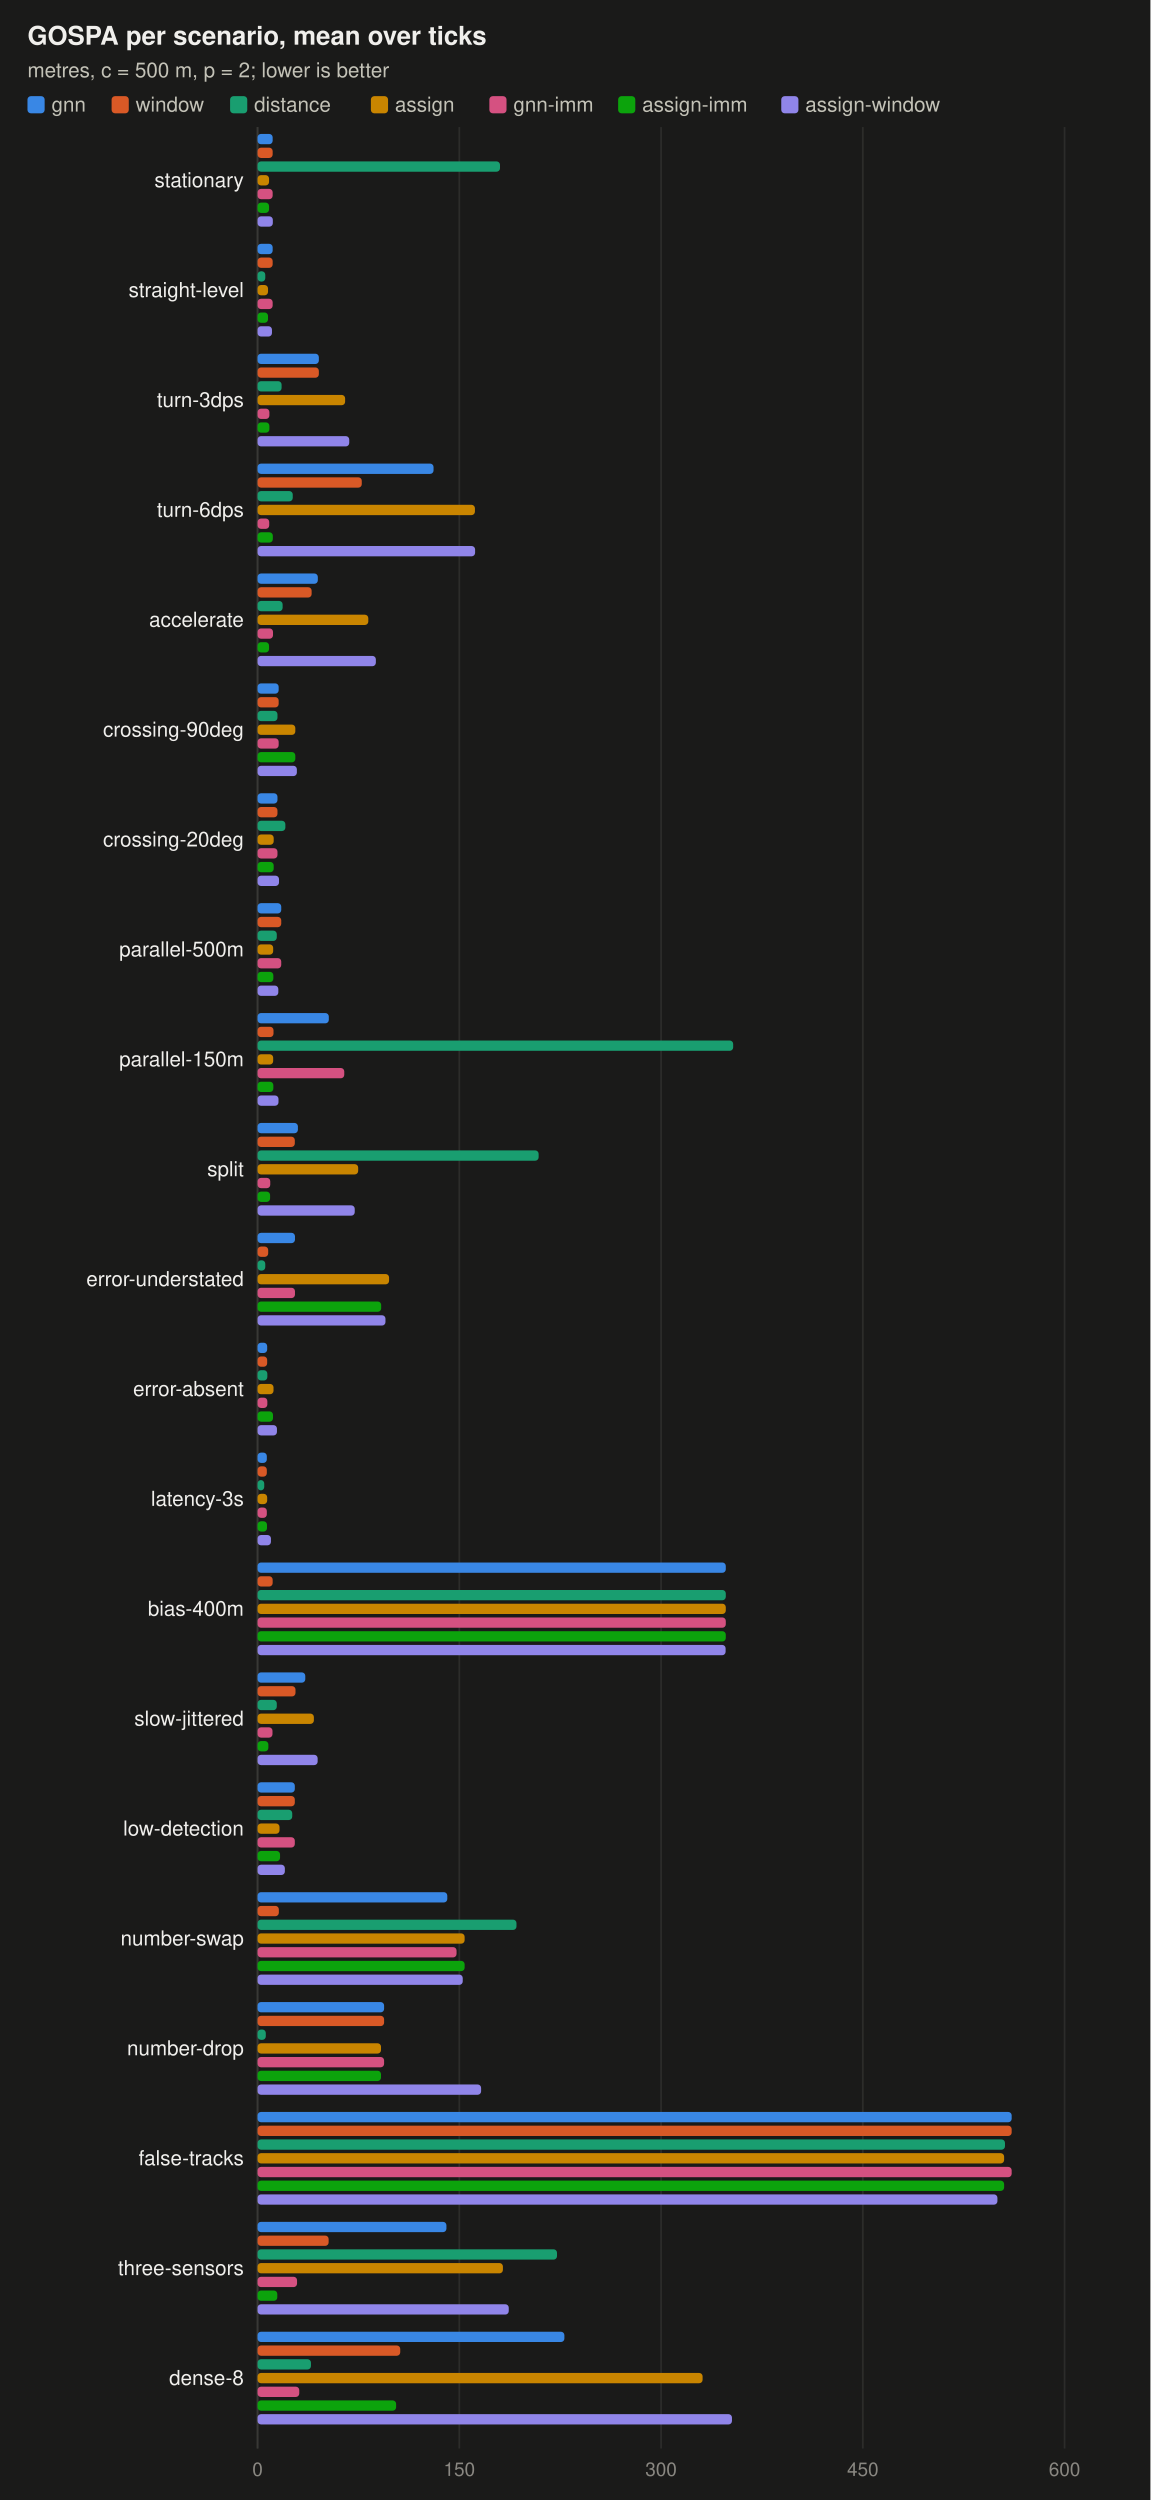
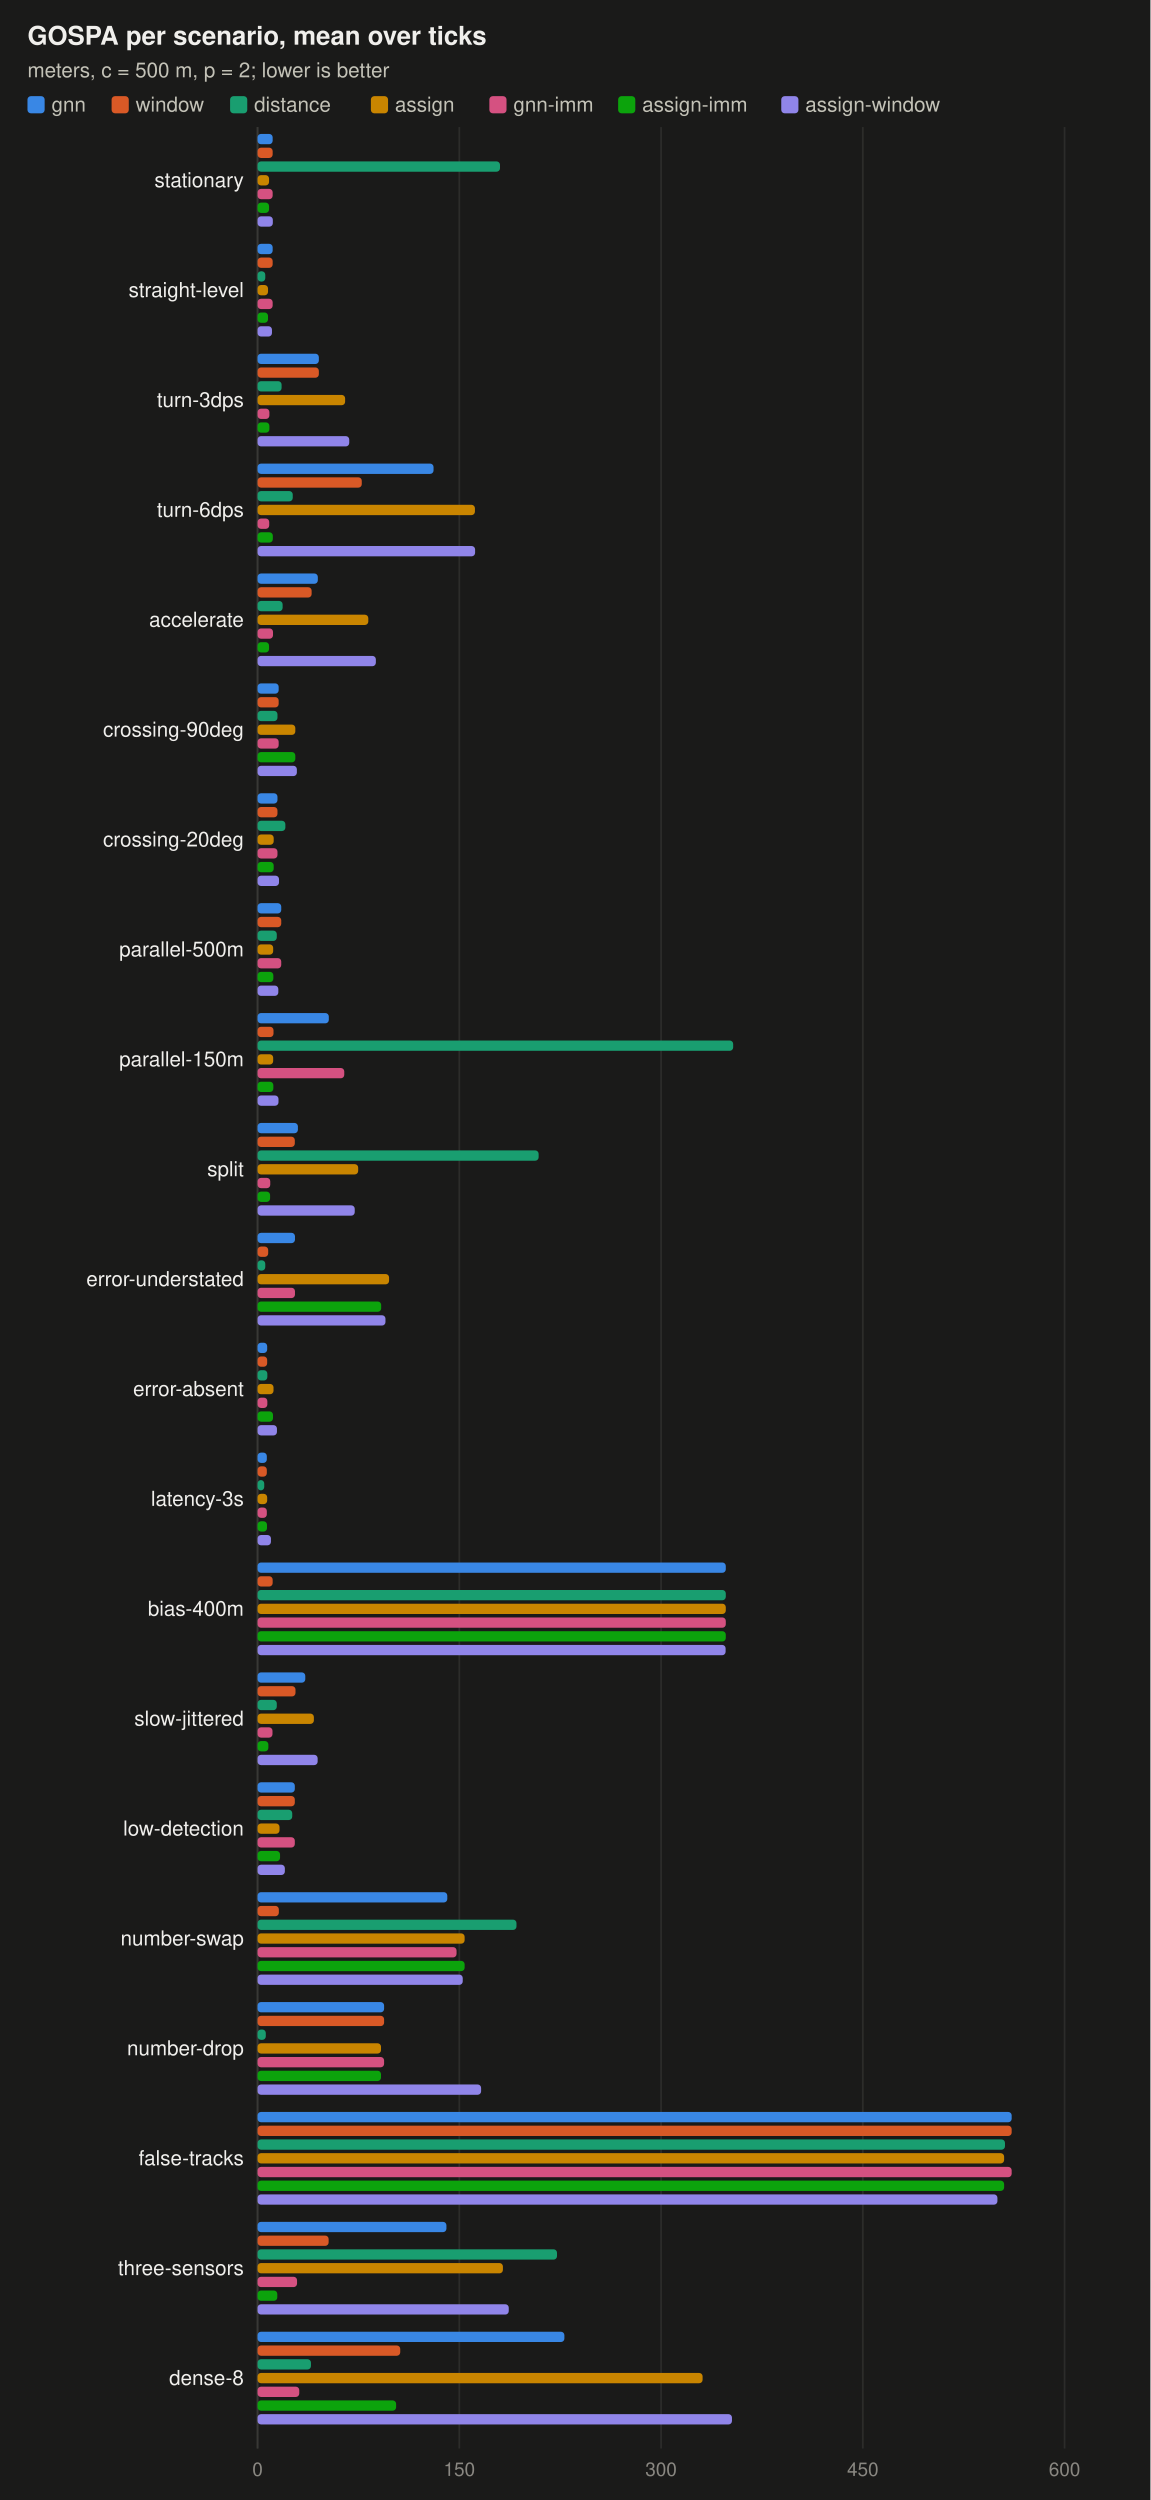
<svg xmlns="http://www.w3.org/2000/svg" width="670" height="1456" viewBox="0 0 670 1456" font-family="-apple-system, BlinkMacSystemFont, 'Segoe UI', Helvetica, Arial, sans-serif" role="img" aria-label="GOSPA per scenario, mean over ticks">
  <rect width="100%" height="100%" fill="#1a1a19" />
  <text x="16" y="26" font-size="15" font-weight="600" fill="#f0efec">GOSPA per scenario, mean over ticks</text>
-   <text x="16" y="45" font-size="12" fill="#c3c2b7">metres, c = 500 m, p = 2; lower is better</text>
+   <text x="16" y="45" font-size="12" fill="#c3c2b7">meters, c = 500 m, p = 2; lower is better</text>
  <rect x="16" y="56" width="10" height="10" rx="2" fill="#3987e5" />
  <text x="30" y="65" font-size="12" fill="#c3c2b7">gnn</text>
  <rect x="65" y="56" width="10" height="10" rx="2" fill="#d95926" />
  <text x="79" y="65" font-size="12" fill="#c3c2b7">window</text>
  <rect x="134" y="56" width="10" height="10" rx="2" fill="#199e70" />
  <text x="148" y="65" font-size="12" fill="#c3c2b7">distance</text>
  <rect x="216" y="56" width="10" height="10" rx="2" fill="#c98500" />
  <text x="230" y="65" font-size="12" fill="#c3c2b7">assign</text>
  <rect x="285" y="56" width="10" height="10" rx="2" fill="#d55181" />
  <text x="299" y="65" font-size="12" fill="#c3c2b7">gnn-imm</text>
  <rect x="360" y="56" width="10" height="10" rx="2" fill="#0ca30c" />
  <text x="374" y="65" font-size="12" fill="#c3c2b7">assign-imm</text>
  <rect x="455" y="56" width="10" height="10" rx="2" fill="#9085e9" />
  <text x="469" y="65" font-size="12" fill="#c3c2b7">assign-window</text>
  <line x1="150.0" y1="74" x2="150.0" y2="1426" stroke="#2c2c2a" stroke-width="1" />
  <text x="150.0" y="1442" font-size="11" text-anchor="middle" fill="#898781">0</text>
  <line x1="267.5" y1="74" x2="267.5" y2="1426" stroke="#2c2c2a" stroke-width="1" />
  <text x="267.5" y="1442" font-size="11" text-anchor="middle" fill="#898781">150</text>
  <line x1="385.0" y1="74" x2="385.0" y2="1426" stroke="#2c2c2a" stroke-width="1" />
  <text x="385.0" y="1442" font-size="11" text-anchor="middle" fill="#898781">300</text>
  <line x1="502.5" y1="74" x2="502.5" y2="1426" stroke="#2c2c2a" stroke-width="1" />
  <text x="502.5" y="1442" font-size="11" text-anchor="middle" fill="#898781">450</text>
  <line x1="620.0" y1="74" x2="620.0" y2="1426" stroke="#2c2c2a" stroke-width="1" />
  <text x="620.0" y="1442" font-size="11" text-anchor="middle" fill="#898781">600</text>
  <line x1="150" y1="74" x2="150" y2="1426" stroke="#383835" stroke-width="1" />
  <text x="142" y="109.0" font-size="12" text-anchor="end" fill="#f0efec">stationary</text>
  <rect x="150" y="78" width="8.8" height="6" rx="2" fill="#3987e5" />
  <rect x="150" y="86" width="8.8" height="6" rx="2" fill="#d95926" />
  <rect x="150" y="94" width="141.2" height="6" rx="2" fill="#199e70" />
  <rect x="150" y="102" width="6.7" height="6" rx="2" fill="#c98500" />
  <rect x="150" y="110" width="8.8" height="6" rx="2" fill="#d55181" />
  <rect x="150" y="118" width="6.7" height="6" rx="2" fill="#0ca30c" />
  <rect x="150" y="126" width="8.9" height="6" rx="2" fill="#9085e9" />
  <text x="142" y="173.0" font-size="12" text-anchor="end" fill="#f0efec">straight-level</text>
  <rect x="150" y="142" width="8.8" height="6" rx="2" fill="#3987e5" />
  <rect x="150" y="150" width="8.8" height="6" rx="2" fill="#d95926" />
  <rect x="150" y="158" width="4.5" height="6" rx="2" fill="#199e70" />
  <rect x="150" y="166" width="6.1" height="6" rx="2" fill="#c98500" />
  <rect x="150" y="174" width="8.8" height="6" rx="2" fill="#d55181" />
  <rect x="150" y="182" width="6.1" height="6" rx="2" fill="#0ca30c" />
  <rect x="150" y="190" width="8.4" height="6" rx="2" fill="#9085e9" />
  <text x="142" y="237.0" font-size="12" text-anchor="end" fill="#f0efec">turn-3dps</text>
  <rect x="150" y="206" width="35.7" height="6" rx="2" fill="#3987e5" />
  <rect x="150" y="214" width="35.7" height="6" rx="2" fill="#d95926" />
  <rect x="150" y="222" width="14.0" height="6" rx="2" fill="#199e70" />
  <rect x="150" y="230" width="51.0" height="6" rx="2" fill="#c98500" />
  <rect x="150" y="238" width="6.9" height="6" rx="2" fill="#d55181" />
  <rect x="150" y="246" width="6.9" height="6" rx="2" fill="#0ca30c" />
  <rect x="150" y="254" width="53.4" height="6" rx="2" fill="#9085e9" />
  <text x="142" y="301.0" font-size="12" text-anchor="end" fill="#f0efec">turn-6dps</text>
  <rect x="150" y="270" width="102.5" height="6" rx="2" fill="#3987e5" />
  <rect x="150" y="278" width="60.7" height="6" rx="2" fill="#d95926" />
  <rect x="150" y="286" width="20.5" height="6" rx="2" fill="#199e70" />
  <rect x="150" y="294" width="126.6" height="6" rx="2" fill="#c98500" />
  <rect x="150" y="302" width="6.8" height="6" rx="2" fill="#d55181" />
  <rect x="150" y="310" width="8.9" height="6" rx="2" fill="#0ca30c" />
  <rect x="150" y="318" width="126.7" height="6" rx="2" fill="#9085e9" />
  <text x="142" y="365.0" font-size="12" text-anchor="end" fill="#f0efec">accelerate</text>
  <rect x="150" y="334" width="35.1" height="6" rx="2" fill="#3987e5" />
  <rect x="150" y="342" width="31.5" height="6" rx="2" fill="#d95926" />
  <rect x="150" y="350" width="14.6" height="6" rx="2" fill="#199e70" />
  <rect x="150" y="358" width="64.5" height="6" rx="2" fill="#c98500" />
  <rect x="150" y="366" width="9.0" height="6" rx="2" fill="#d55181" />
  <rect x="150" y="374" width="6.7" height="6" rx="2" fill="#0ca30c" />
  <rect x="150" y="382" width="68.9" height="6" rx="2" fill="#9085e9" />
  <text x="142" y="429.0" font-size="12" text-anchor="end" fill="#f0efec">crossing-90deg</text>
  <rect x="150" y="398" width="12.3" height="6" rx="2" fill="#3987e5" />
  <rect x="150" y="406" width="12.3" height="6" rx="2" fill="#d95926" />
  <rect x="150" y="414" width="11.6" height="6" rx="2" fill="#199e70" />
  <rect x="150" y="422" width="22.0" height="6" rx="2" fill="#c98500" />
  <rect x="150" y="430" width="12.3" height="6" rx="2" fill="#d55181" />
  <rect x="150" y="438" width="22.0" height="6" rx="2" fill="#0ca30c" />
  <rect x="150" y="446" width="22.9" height="6" rx="2" fill="#9085e9" />
  <text x="142" y="493.0" font-size="12" text-anchor="end" fill="#f0efec">crossing-20deg</text>
  <rect x="150" y="462" width="11.6" height="6" rx="2" fill="#3987e5" />
  <rect x="150" y="470" width="11.6" height="6" rx="2" fill="#d95926" />
  <rect x="150" y="478" width="16.2" height="6" rx="2" fill="#199e70" />
  <rect x="150" y="486" width="9.4" height="6" rx="2" fill="#c98500" />
  <rect x="150" y="494" width="11.6" height="6" rx="2" fill="#d55181" />
  <rect x="150" y="502" width="9.4" height="6" rx="2" fill="#0ca30c" />
  <rect x="150" y="510" width="12.5" height="6" rx="2" fill="#9085e9" />
  <text x="142" y="557.0" font-size="12" text-anchor="end" fill="#f0efec">parallel-500m</text>
  <rect x="150" y="526" width="13.8" height="6" rx="2" fill="#3987e5" />
  <rect x="150" y="534" width="13.8" height="6" rx="2" fill="#d95926" />
  <rect x="150" y="542" width="11.2" height="6" rx="2" fill="#199e70" />
  <rect x="150" y="550" width="9.1" height="6" rx="2" fill="#c98500" />
  <rect x="150" y="558" width="13.8" height="6" rx="2" fill="#d55181" />
  <rect x="150" y="566" width="9.2" height="6" rx="2" fill="#0ca30c" />
  <rect x="150" y="574" width="12.1" height="6" rx="2" fill="#9085e9" />
  <text x="142" y="621.0" font-size="12" text-anchor="end" fill="#f0efec">parallel-150m</text>
  <rect x="150" y="590" width="41.5" height="6" rx="2" fill="#3987e5" />
  <rect x="150" y="598" width="9.3" height="6" rx="2" fill="#d95926" />
  <rect x="150" y="606" width="277.0" height="6" rx="2" fill="#199e70" />
  <rect x="150" y="614" width="9.1" height="6" rx="2" fill="#c98500" />
  <rect x="150" y="622" width="50.5" height="6" rx="2" fill="#d55181" />
  <rect x="150" y="630" width="9.2" height="6" rx="2" fill="#0ca30c" />
  <rect x="150" y="638" width="12.2" height="6" rx="2" fill="#9085e9" />
  <text x="142" y="685.0" font-size="12" text-anchor="end" fill="#f0efec">split</text>
  <rect x="150" y="654" width="23.5" height="6" rx="2" fill="#3987e5" />
  <rect x="150" y="662" width="21.7" height="6" rx="2" fill="#d95926" />
  <rect x="150" y="670" width="163.7" height="6" rx="2" fill="#199e70" />
  <rect x="150" y="678" width="58.6" height="6" rx="2" fill="#c98500" />
  <rect x="150" y="686" width="7.4" height="6" rx="2" fill="#d55181" />
  <rect x="150" y="694" width="7.3" height="6" rx="2" fill="#0ca30c" />
  <rect x="150" y="702" width="56.6" height="6" rx="2" fill="#9085e9" />
  <text x="142" y="749.0" font-size="12" text-anchor="end" fill="#f0efec">error-understated</text>
  <rect x="150" y="718" width="21.8" height="6" rx="2" fill="#3987e5" />
  <rect x="150" y="726" width="6.2" height="6" rx="2" fill="#d95926" />
  <rect x="150" y="734" width="4.5" height="6" rx="2" fill="#199e70" />
  <rect x="150" y="742" width="76.6" height="6" rx="2" fill="#c98500" />
  <rect x="150" y="750" width="21.8" height="6" rx="2" fill="#d55181" />
  <rect x="150" y="758" width="72.0" height="6" rx="2" fill="#0ca30c" />
  <rect x="150" y="766" width="74.5" height="6" rx="2" fill="#9085e9" />
  <text x="142" y="813.0" font-size="12" text-anchor="end" fill="#f0efec">error-absent</text>
  <rect x="150" y="782" width="5.6" height="6" rx="2" fill="#3987e5" />
  <rect x="150" y="790" width="5.6" height="6" rx="2" fill="#d95926" />
  <rect x="150" y="798" width="5.7" height="6" rx="2" fill="#199e70" />
  <rect x="150" y="806" width="9.3" height="6" rx="2" fill="#c98500" />
  <rect x="150" y="814" width="5.7" height="6" rx="2" fill="#d55181" />
  <rect x="150" y="822" width="9.0" height="6" rx="2" fill="#0ca30c" />
  <rect x="150" y="830" width="11.3" height="6" rx="2" fill="#9085e9" />
  <text x="142" y="877.0" font-size="12" text-anchor="end" fill="#f0efec">latency-3s</text>
  <rect x="150" y="846" width="5.4" height="6" rx="2" fill="#3987e5" />
  <rect x="150" y="854" width="5.4" height="6" rx="2" fill="#d95926" />
  <rect x="150" y="862" width="3.9" height="6" rx="2" fill="#199e70" />
  <rect x="150" y="870" width="5.6" height="6" rx="2" fill="#c98500" />
  <rect x="150" y="878" width="5.4" height="6" rx="2" fill="#d55181" />
  <rect x="150" y="886" width="5.5" height="6" rx="2" fill="#0ca30c" />
  <rect x="150" y="894" width="7.8" height="6" rx="2" fill="#9085e9" />
  <text x="142" y="941.0" font-size="12" text-anchor="end" fill="#f0efec">bias-400m</text>
  <rect x="150" y="910" width="272.7" height="6" rx="2" fill="#3987e5" />
  <rect x="150" y="918" width="8.8" height="6" rx="2" fill="#d95926" />
  <rect x="150" y="926" width="272.7" height="6" rx="2" fill="#199e70" />
  <rect x="150" y="934" width="272.7" height="6" rx="2" fill="#c98500" />
  <rect x="150" y="942" width="272.7" height="6" rx="2" fill="#d55181" />
  <rect x="150" y="950" width="272.7" height="6" rx="2" fill="#0ca30c" />
  <rect x="150" y="958" width="272.6" height="6" rx="2" fill="#9085e9" />
  <text x="142" y="1005.0" font-size="12" text-anchor="end" fill="#f0efec">slow-jittered</text>
  <rect x="150" y="974" width="27.8" height="6" rx="2" fill="#3987e5" />
  <rect x="150" y="982" width="22.1" height="6" rx="2" fill="#d95926" />
  <rect x="150" y="990" width="11.2" height="6" rx="2" fill="#199e70" />
  <rect x="150" y="998" width="32.8" height="6" rx="2" fill="#c98500" />
  <rect x="150" y="1006" width="8.7" height="6" rx="2" fill="#d55181" />
  <rect x="150" y="1014" width="6.3" height="6" rx="2" fill="#0ca30c" />
  <rect x="150" y="1022" width="35.0" height="6" rx="2" fill="#9085e9" />
  <text x="142" y="1069.0" font-size="12" text-anchor="end" fill="#f0efec">low-detection</text>
  <rect x="150" y="1038" width="21.7" height="6" rx="2" fill="#3987e5" />
  <rect x="150" y="1046" width="21.7" height="6" rx="2" fill="#d95926" />
  <rect x="150" y="1054" width="20.2" height="6" rx="2" fill="#199e70" />
  <rect x="150" y="1062" width="12.8" height="6" rx="2" fill="#c98500" />
  <rect x="150" y="1070" width="21.7" height="6" rx="2" fill="#d55181" />
  <rect x="150" y="1078" width="13.1" height="6" rx="2" fill="#0ca30c" />
  <rect x="150" y="1086" width="15.9" height="6" rx="2" fill="#9085e9" />
  <text x="142" y="1133.0" font-size="12" text-anchor="end" fill="#f0efec">number-swap</text>
  <rect x="150" y="1102" width="110.5" height="6" rx="2" fill="#3987e5" />
  <rect x="150" y="1110" width="12.4" height="6" rx="2" fill="#d95926" />
  <rect x="150" y="1118" width="150.8" height="6" rx="2" fill="#199e70" />
  <rect x="150" y="1126" width="120.6" height="6" rx="2" fill="#c98500" />
  <rect x="150" y="1134" width="115.9" height="6" rx="2" fill="#d55181" />
  <rect x="150" y="1142" width="120.6" height="6" rx="2" fill="#0ca30c" />
  <rect x="150" y="1150" width="119.5" height="6" rx="2" fill="#9085e9" />
  <text x="142" y="1197.0" font-size="12" text-anchor="end" fill="#f0efec">number-drop</text>
  <rect x="150" y="1166" width="73.7" height="6" rx="2" fill="#3987e5" />
  <rect x="150" y="1174" width="73.7" height="6" rx="2" fill="#d95926" />
  <rect x="150" y="1182" width="4.8" height="6" rx="2" fill="#199e70" />
  <rect x="150" y="1190" width="71.9" height="6" rx="2" fill="#c98500" />
  <rect x="150" y="1198" width="73.7" height="6" rx="2" fill="#d55181" />
  <rect x="150" y="1206" width="71.9" height="6" rx="2" fill="#0ca30c" />
  <rect x="150" y="1214" width="130.2" height="6" rx="2" fill="#9085e9" />
  <text x="142" y="1261.0" font-size="12" text-anchor="end" fill="#f0efec">false-tracks</text>
  <rect x="150" y="1230" width="439.2" height="6" rx="2" fill="#3987e5" />
  <rect x="150" y="1238" width="439.2" height="6" rx="2" fill="#d95926" />
  <rect x="150" y="1246" width="435.3" height="6" rx="2" fill="#199e70" />
  <rect x="150" y="1254" width="434.8" height="6" rx="2" fill="#c98500" />
  <rect x="150" y="1262" width="439.2" height="6" rx="2" fill="#d55181" />
  <rect x="150" y="1270" width="434.8" height="6" rx="2" fill="#0ca30c" />
  <rect x="150" y="1278" width="430.9" height="6" rx="2" fill="#9085e9" />
  <text x="142" y="1325.0" font-size="12" text-anchor="end" fill="#f0efec">three-sensors</text>
  <rect x="150" y="1294" width="110.0" height="6" rx="2" fill="#3987e5" />
  <rect x="150" y="1302" width="41.4" height="6" rx="2" fill="#d95926" />
  <rect x="150" y="1310" width="174.4" height="6" rx="2" fill="#199e70" />
  <rect x="150" y="1318" width="142.9" height="6" rx="2" fill="#c98500" />
  <rect x="150" y="1326" width="23.0" height="6" rx="2" fill="#d55181" />
  <rect x="150" y="1334" width="11.5" height="6" rx="2" fill="#0ca30c" />
  <rect x="150" y="1342" width="146.3" height="6" rx="2" fill="#9085e9" />
  <text x="142" y="1389.0" font-size="12" text-anchor="end" fill="#f0efec">dense-8</text>
  <rect x="150" y="1358" width="178.7" height="6" rx="2" fill="#3987e5" />
  <rect x="150" y="1366" width="83.1" height="6" rx="2" fill="#d95926" />
  <rect x="150" y="1374" width="31.1" height="6" rx="2" fill="#199e70" />
  <rect x="150" y="1382" width="259.2" height="6" rx="2" fill="#c98500" />
  <rect x="150" y="1390" width="24.3" height="6" rx="2" fill="#d55181" />
  <rect x="150" y="1398" width="80.7" height="6" rx="2" fill="#0ca30c" />
  <rect x="150" y="1406" width="276.3" height="6" rx="2" fill="#9085e9" />
</svg>
